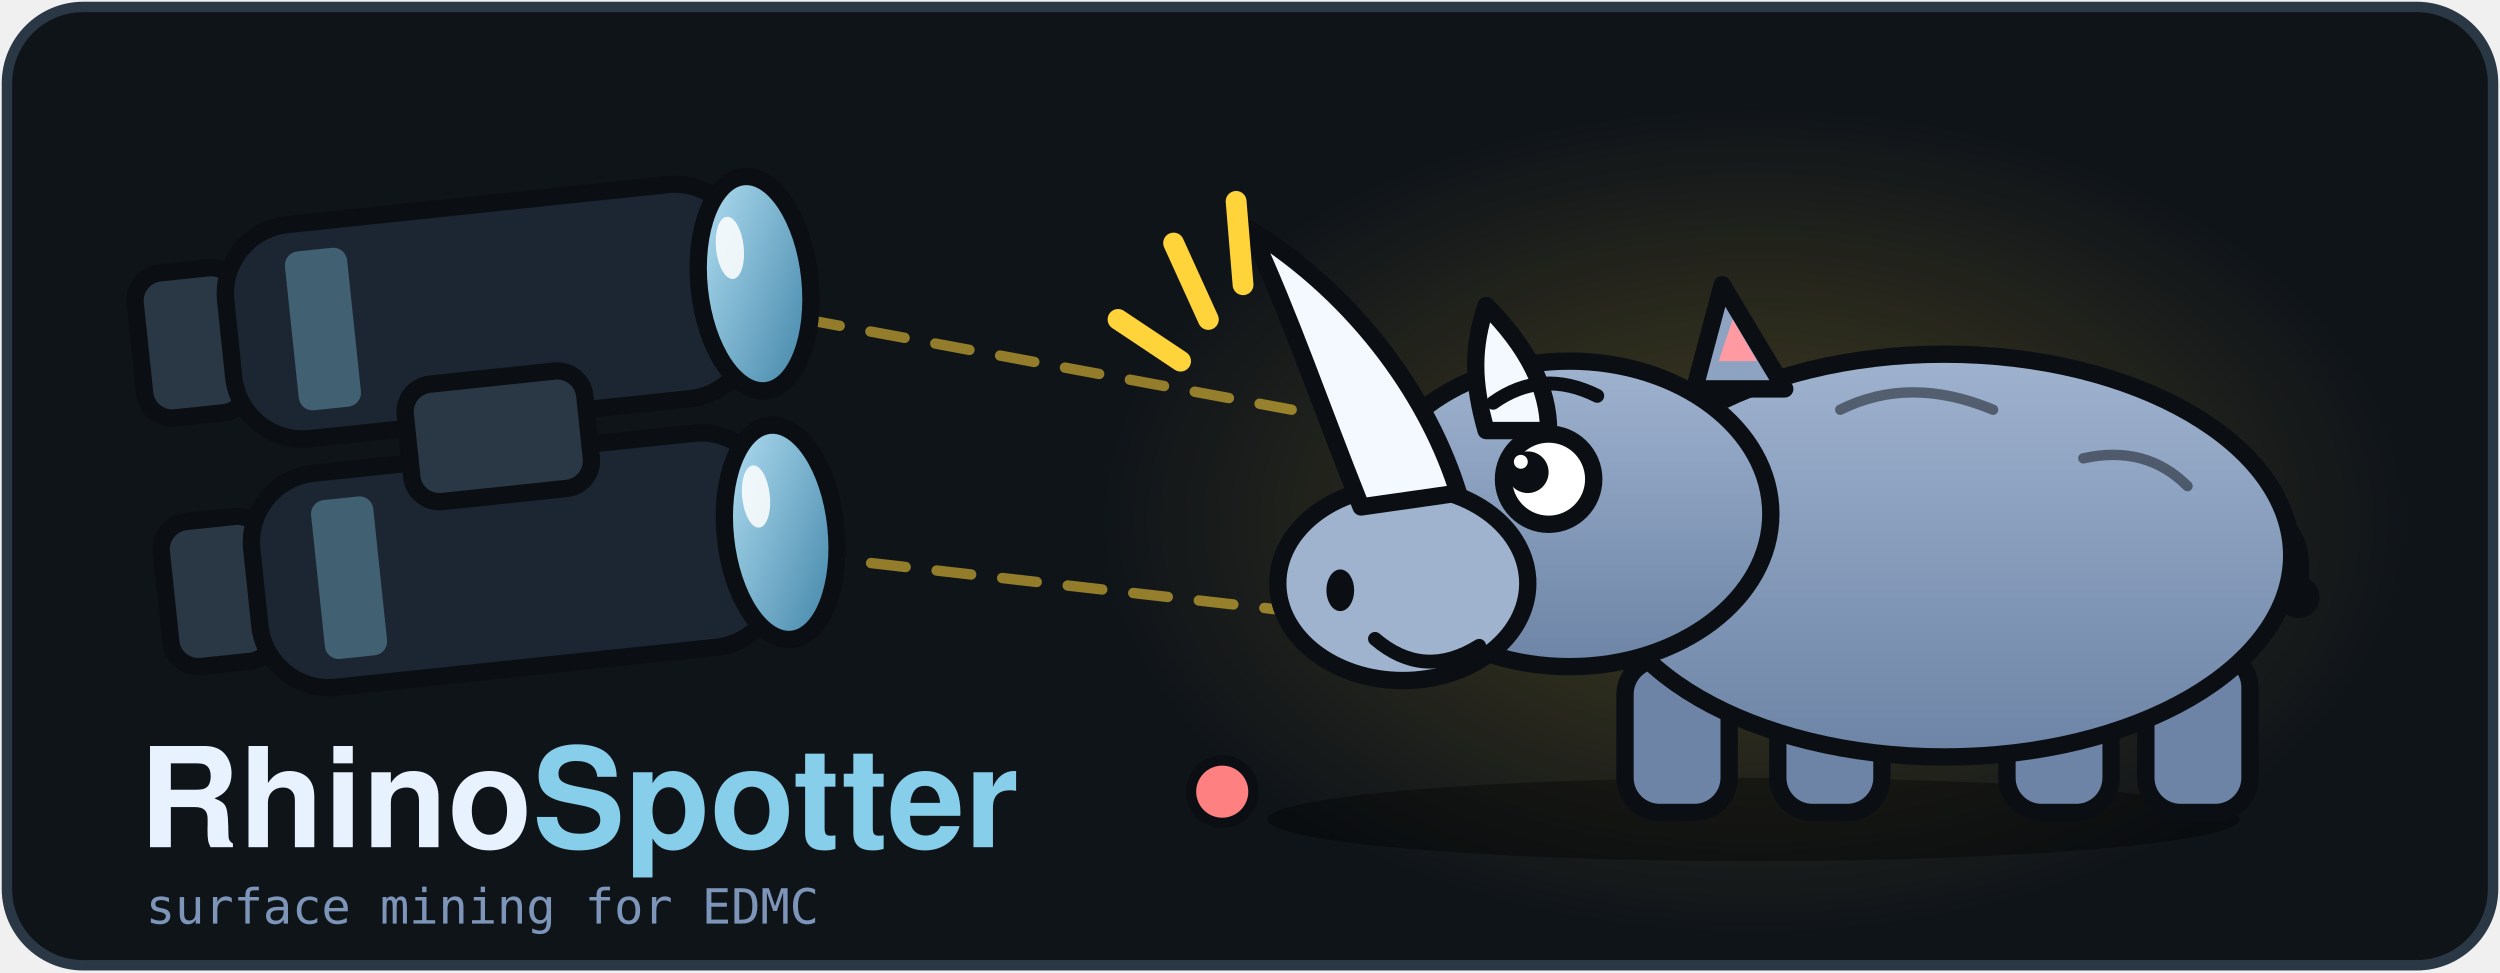
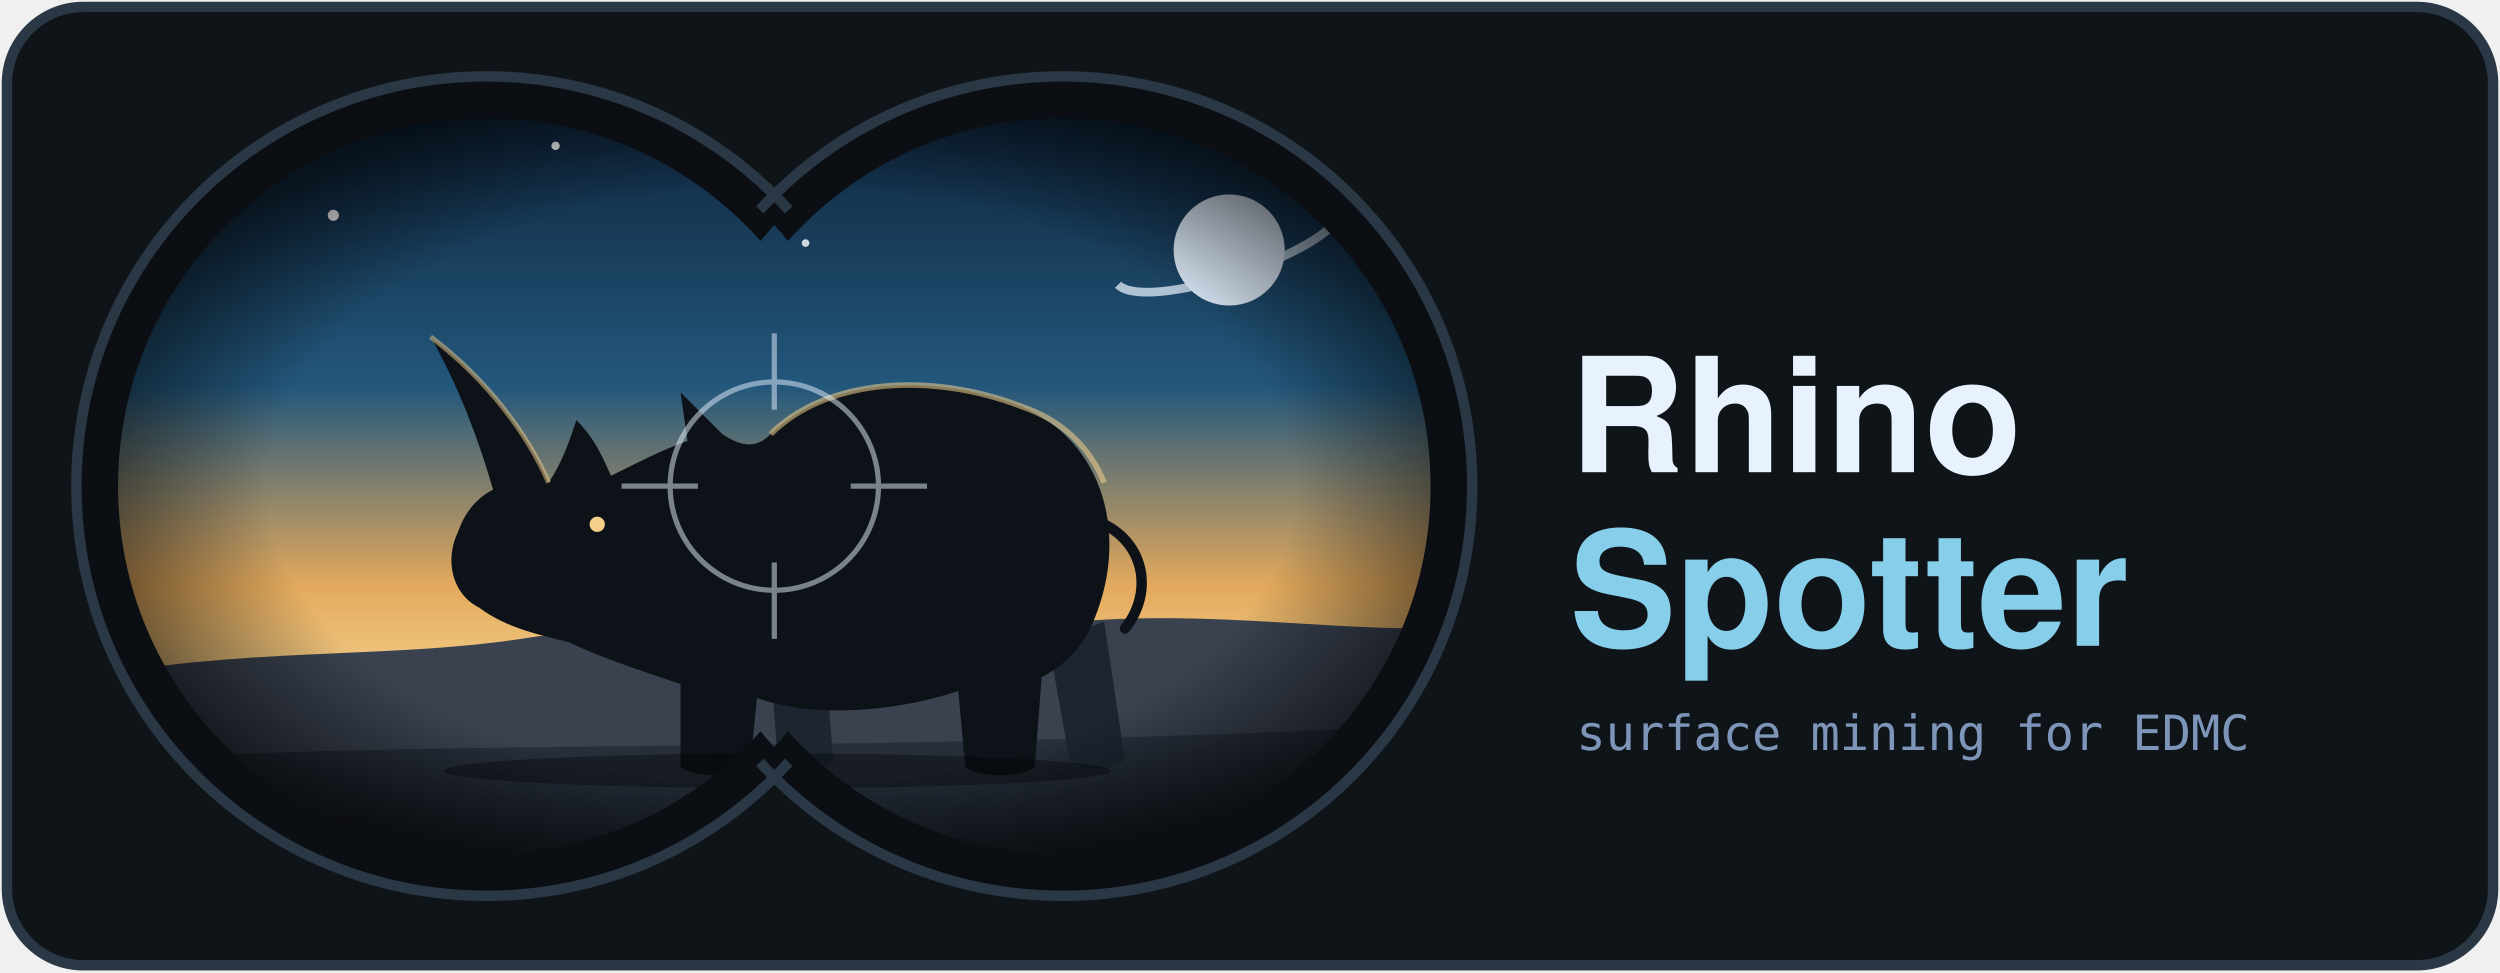
<svg xmlns="http://www.w3.org/2000/svg" width="720" height="280" viewBox="0 0 720 280" role="img" aria-labelledby="t">
  <defs>
-     <linearGradient id="lens" x1="0" y1="0" x2="1" y2="1">
-       <stop offset="0" stop-color="#b8e4f7" />
-       <stop offset="1" stop-color="#3b7fa3" />
+     <clipPath id="view">
+       <circle cx="140" cy="140" r="112" />
+       <circle cx="306" cy="140" r="112" />
+     </clipPath>
+     <mask id="notRight" maskUnits="userSpaceOnUse" x="0" y="0" width="720" height="280">
+       <rect width="720" height="280" fill="#fff" />
+       <circle cx="306" cy="140" r="112" fill="#000" />
+     </mask>
+     <mask id="notLeft" maskUnits="userSpaceOnUse" x="0" y="0" width="720" height="280">
+       <rect width="720" height="280" fill="#fff" />
+       <circle cx="140" cy="140" r="112" fill="#000" />
+     </mask>
+     <linearGradient id="sky" x1="0" y1="0" x2="0" y2="1">
+       <stop offset="0" stop-color="#0c1e33" />
+       <stop offset="0.38" stop-color="#23577c" />
+       <stop offset="0.62" stop-color="#e3a95c" />
+       <stop offset="0.74" stop-color="#f3cf8a" />
+       <stop offset="1" stop-color="#f3cf8a" />
    </linearGradient>
-     <linearGradient id="hide" x1="0" y1="0" x2="0" y2="1">
-       <stop offset="0" stop-color="#9fb3cf" />
-       <stop offset="1" stop-color="#6d84a6" />
+     <linearGradient id="ground" x1="0" y1="0" x2="0" y2="1">
+       <stop offset="0" stop-color="#2b3340" />
+       <stop offset="1" stop-color="#11171e" />
    </linearGradient>
-     <radialGradient id="glow" cx="0.5" cy="0.5" r="0.5">
-       <stop offset="0" stop-color="#ffd43b" stop-opacity="0.22" />
-       <stop offset="1" stop-color="#ffd43b" stop-opacity="0" />
+     <radialGradient id="vignette" cx="0.5" cy="0.5" r="0.5">
+       <stop offset="0.72" stop-color="#000" stop-opacity="0" />
+       <stop offset="1" stop-color="#000" stop-opacity="0.6" />
    </radialGradient>
  </defs>
  <rect x="2" y="2" width="716" height="276" rx="22" fill="#0f1419" stroke="#2a3744" stroke-width="3" />
-   <ellipse cx="505" cy="150" rx="190" ry="120" fill="url(#glow)" />
-   <g stroke="#ffd43b" stroke-width="3" stroke-dasharray="10 9" stroke-linecap="round" opacity="0.55">
-     <line x1="232" y1="92" x2="372" y2="118" />
-     <line x1="232" y1="160" x2="372" y2="176" />
+   <g clip-path="url(#view)">
+     <rect x="20" y="20" width="410" height="240" fill="url(#sky)" />
+     <circle cx="96" cy="62" r="1.6" fill="#fff" />
+     <circle cx="160" cy="42" r="1.2" fill="#fff" />
+     <circle cx="232" cy="70" r="1.1" fill="#fff" opacity="0.8" />
+     <circle cx="354" cy="72" r="16" fill="#d5e2f0" />
+     <path d="M322 82 C330 90 380 74 386 62" fill="none" stroke="#d5e2f0" stroke-width="2.5" opacity="0.8" />
+     <path d="M20 196 C70 186 110 190 150 184 C200 176 250 186 300 180 C350 174 390 184 430 180 L430 260 L20 260 Z" fill="#3a4250" />
+     <path d="M20 220 C120 212 240 218 430 208 L430 260 L20 260 Z" fill="url(#ground)" />
+     <g transform="translate(118 89)">
+       <path fill="#1c2530" d="M104 104 L106 130 C110 133 118 133 122 130 L120 106 Z" />
+       <path fill="#1c2530" d="M184 96 L190 130 C194 133 202 133 206 130 L200 90 Z" />
+       <path fill="#0d1218" d="M20 86 C12 82 10 72 14 64 C16 58 20 54 24 52 C20 38 14 22 6 8 C22 20 34 36 40 50 C44 44 46 38 48 32 C54 38 56 44 58 48 C66 44 74 40 80 38 L78 24 L90 36 C96 40 100 40 104 36 C120 20 150 18 176 28 C200 38 208 66 196 92 C192 100 186 104 182 106 L180 132 C176 135 164 135 160 132 L158 110 C140 116 116 118 100 112 L98 132 C94 135 82 135 78 132 L78 108 C66 104 54 100 46 96 C38 94 28 92 20 86 Z" />
+       <path d="M200 62 C212 68 214 82 206 92" fill="none" stroke="#0d1218" stroke-width="3" stroke-linecap="round" />
+       <circle cx="54" cy="62" r="2.2" fill="#f3cf8a" />
+       <path d="M104 36 C120 20 150 18 176 28 C188 32 196 40 200 50" fill="none" stroke="#f3cf8a" stroke-width="1.6" opacity="0.55" />
+       <path d="M6 8 C22 20 34 36 40 50" fill="none" stroke="#f3cf8a" stroke-width="1.4" opacity="0.5" />
+     </g>
+     <ellipse cx="224" cy="222" rx="96" ry="5" fill="#000" opacity="0.35" />
+     <g stroke="#e8f2ff" stroke-width="1.5" opacity="0.5" fill="none">
+       <circle cx="223" cy="140" r="30" />
+       <line x1="223" y1="96" x2="223" y2="118" />
+       <line x1="223" y1="162" x2="223" y2="184" />
+       <line x1="179" y1="140" x2="201" y2="140" />
+       <line x1="245" y1="140" x2="267" y2="140" />
+     </g>
+     <rect x="20" y="20" width="410" height="240" fill="url(#vignette)" />
  </g>
-   <g transform="rotate(-6 150 130)" stroke="#0b0f14" stroke-width="5" stroke-linejoin="round">
-     <rect x="44" y="68" width="30" height="42" rx="8" fill="#2a3744" />
-     <rect x="44" y="140" width="30" height="42" rx="8" fill="#2a3744" />
-     <rect x="70" y="58" width="150" height="62" rx="20" fill="#1c2632" />
-     <rect x="70" y="130" width="150" height="62" rx="20" fill="#1c2632" />
-     <rect x="118" y="108" width="52" height="34" rx="8" fill="#2a3744" />
-     <rect x="88" y="66" width="18" height="46" rx="4" fill="#87ceeb" stroke-width="0" opacity="0.35" />
-     <rect x="88" y="138" width="18" height="46" rx="4" fill="#87ceeb" stroke-width="0" opacity="0.35" />
-     <ellipse cx="222" cy="89" rx="16" ry="31" fill="url(#lens)" />
-     <ellipse cx="222" cy="161" rx="16" ry="31" fill="url(#lens)" />
-     <ellipse cx="216" cy="78" rx="4" ry="9" fill="#ffffff" stroke-width="0" opacity="0.85" />
-     <ellipse cx="216" cy="150" rx="4" ry="9" fill="#ffffff" stroke-width="0" opacity="0.85" />
+   <g fill="none" stroke="#0b0f14" stroke-width="12">
+     <circle cx="140" cy="140" r="112" mask="url(#notRight)" />
+     <circle cx="306" cy="140" r="112" mask="url(#notLeft)" />
  </g>
-   <g stroke="#0b0f14" stroke-width="5" stroke-linejoin="round" stroke-linecap="round">
-     <ellipse cx="505" cy="236" rx="140" ry="12" fill="#000000" stroke-width="0" opacity="0.35" />
-     <path d="M640 150 q26 -6 22 20" fill="none" />
-     <circle cx="662" cy="172" r="6" fill="#0b0f14" stroke-width="0" />
-     <rect x="468" y="190" width="30" height="44" rx="10" fill="#6d84a6" />
-     <rect x="512" y="192" width="30" height="42" rx="10" fill="#6d84a6" />
-     <rect x="578" y="192" width="30" height="42" rx="10" fill="#6d84a6" />
-     <rect x="618" y="188" width="30" height="46" rx="10" fill="#6d84a6" />
-     <ellipse cx="560" cy="160" rx="100" ry="58" fill="url(#hide)" />
-     <path d="M530 118 q20 -10 44 0" fill="none" stroke-width="3" opacity="0.5" />
-     <path d="M600 132 q18 -4 30 8" fill="none" stroke-width="3" opacity="0.5" />
-     <ellipse cx="452" cy="148" rx="58" ry="44" fill="url(#hide)" />
-     <path d="M488 112 l8 -30 l18 30 z" fill="#8ea3c1" />
-     <path d="M495 104 l4 -12 l7 12 z" fill="#ff9aa2" stroke-width="0" />
-     <ellipse cx="404" cy="168" rx="36" ry="28" fill="#9fb3cf" />
-     <path d="M392 146 C380 116 372 92 360 66 C392 86 412 116 420 142 Z" fill="#f4f8ff" />
-     <path d="M428 124 C424 110 424 100 428 88 C440 100 446 112 446 124 Z" fill="#f4f8ff" />
-     <circle cx="446" cy="138" r="13" fill="#ffffff" />
-     <circle cx="440" cy="136" r="6" fill="#0b0f14" stroke-width="0" />
-     <circle cx="438" cy="133" r="2" fill="#ffffff" stroke-width="0" />
-     <path d="M430 116 q14 -10 30 -2" fill="none" stroke-width="4" />
-     <ellipse cx="386" cy="170" rx="4" ry="6" fill="#0b0f14" stroke-width="0" />
-     <path d="M396 184 q14 12 30 2" fill="none" stroke-width="4" />
-     <path d="M338 70 l10 22" fill="none" stroke="#ffd43b" stroke-width="6" />
-     <path d="M322 92 l18 12" fill="none" stroke="#ffd43b" stroke-width="6" />
-     <path d="M356 58 l2 24" fill="none" stroke="#ffd43b" stroke-width="6" />
+   <g fill="none" stroke="#2a3744" stroke-width="3">
+     <circle cx="140" cy="140" r="118" mask="url(#notRight)" />
+     <circle cx="306" cy="140" r="118" mask="url(#notLeft)" />
  </g>
-   <g stroke="#0b0f14" stroke-width="3">
-     <circle cx="352" cy="228" r="9" fill="#ff8080" />
-   </g>
-   <text x="40" y="244" font-family="Segoe UI, Helvetica, Arial, sans-serif" font-size="40" font-weight="700" fill="#e8f2ff">Rhino<tspan fill="#87ceeb">Spotter</tspan>
-   </text>
-   <text x="42" y="266" font-family="Consolas, Menlo, monospace" font-size="14" fill="#7c95b8">surface mining for EDMC</text>
+   <text x="452" y="136" font-family="Segoe UI, Helvetica, Arial, sans-serif" font-size="46" font-weight="700" fill="#e8f2ff">Rhino</text>
+   <text x="452" y="186" font-family="Segoe UI, Helvetica, Arial, sans-serif" font-size="46" font-weight="700" fill="#87ceeb">Spotter</text>
+   <text x="454" y="216" font-family="Consolas, Menlo, monospace" font-size="14" fill="#7c95b8">surface mining for EDMC</text>
</svg>
